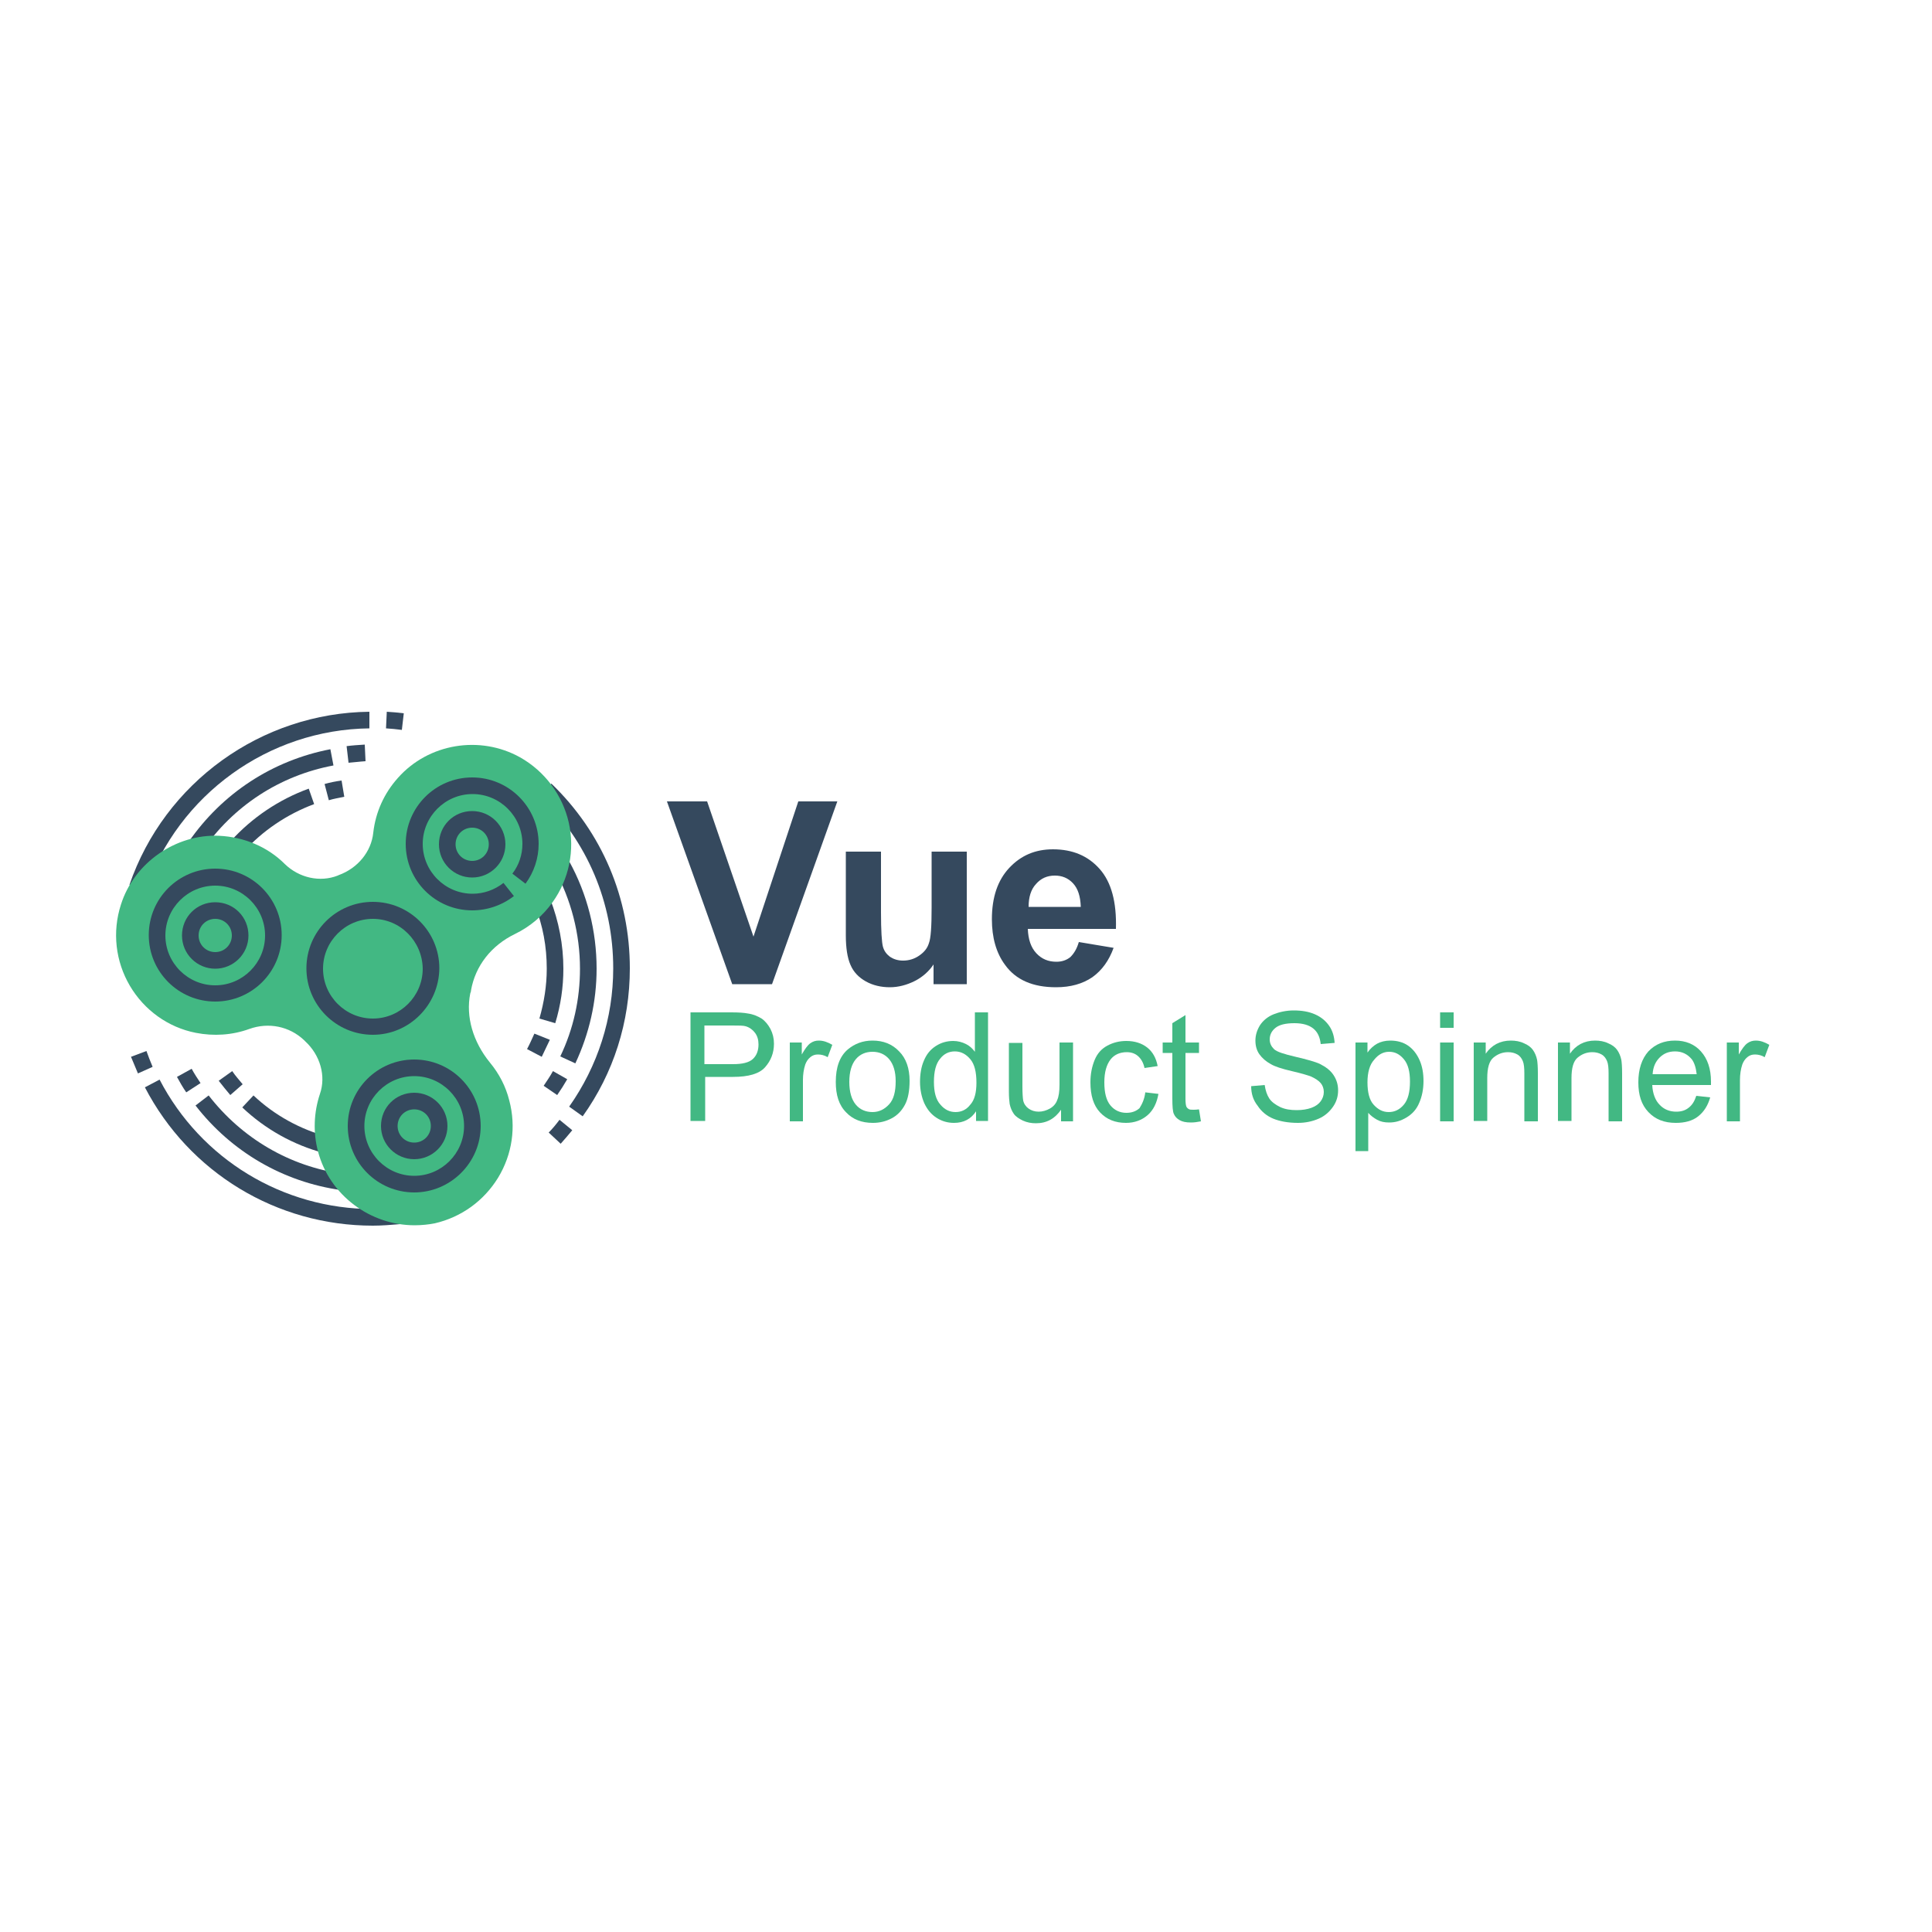
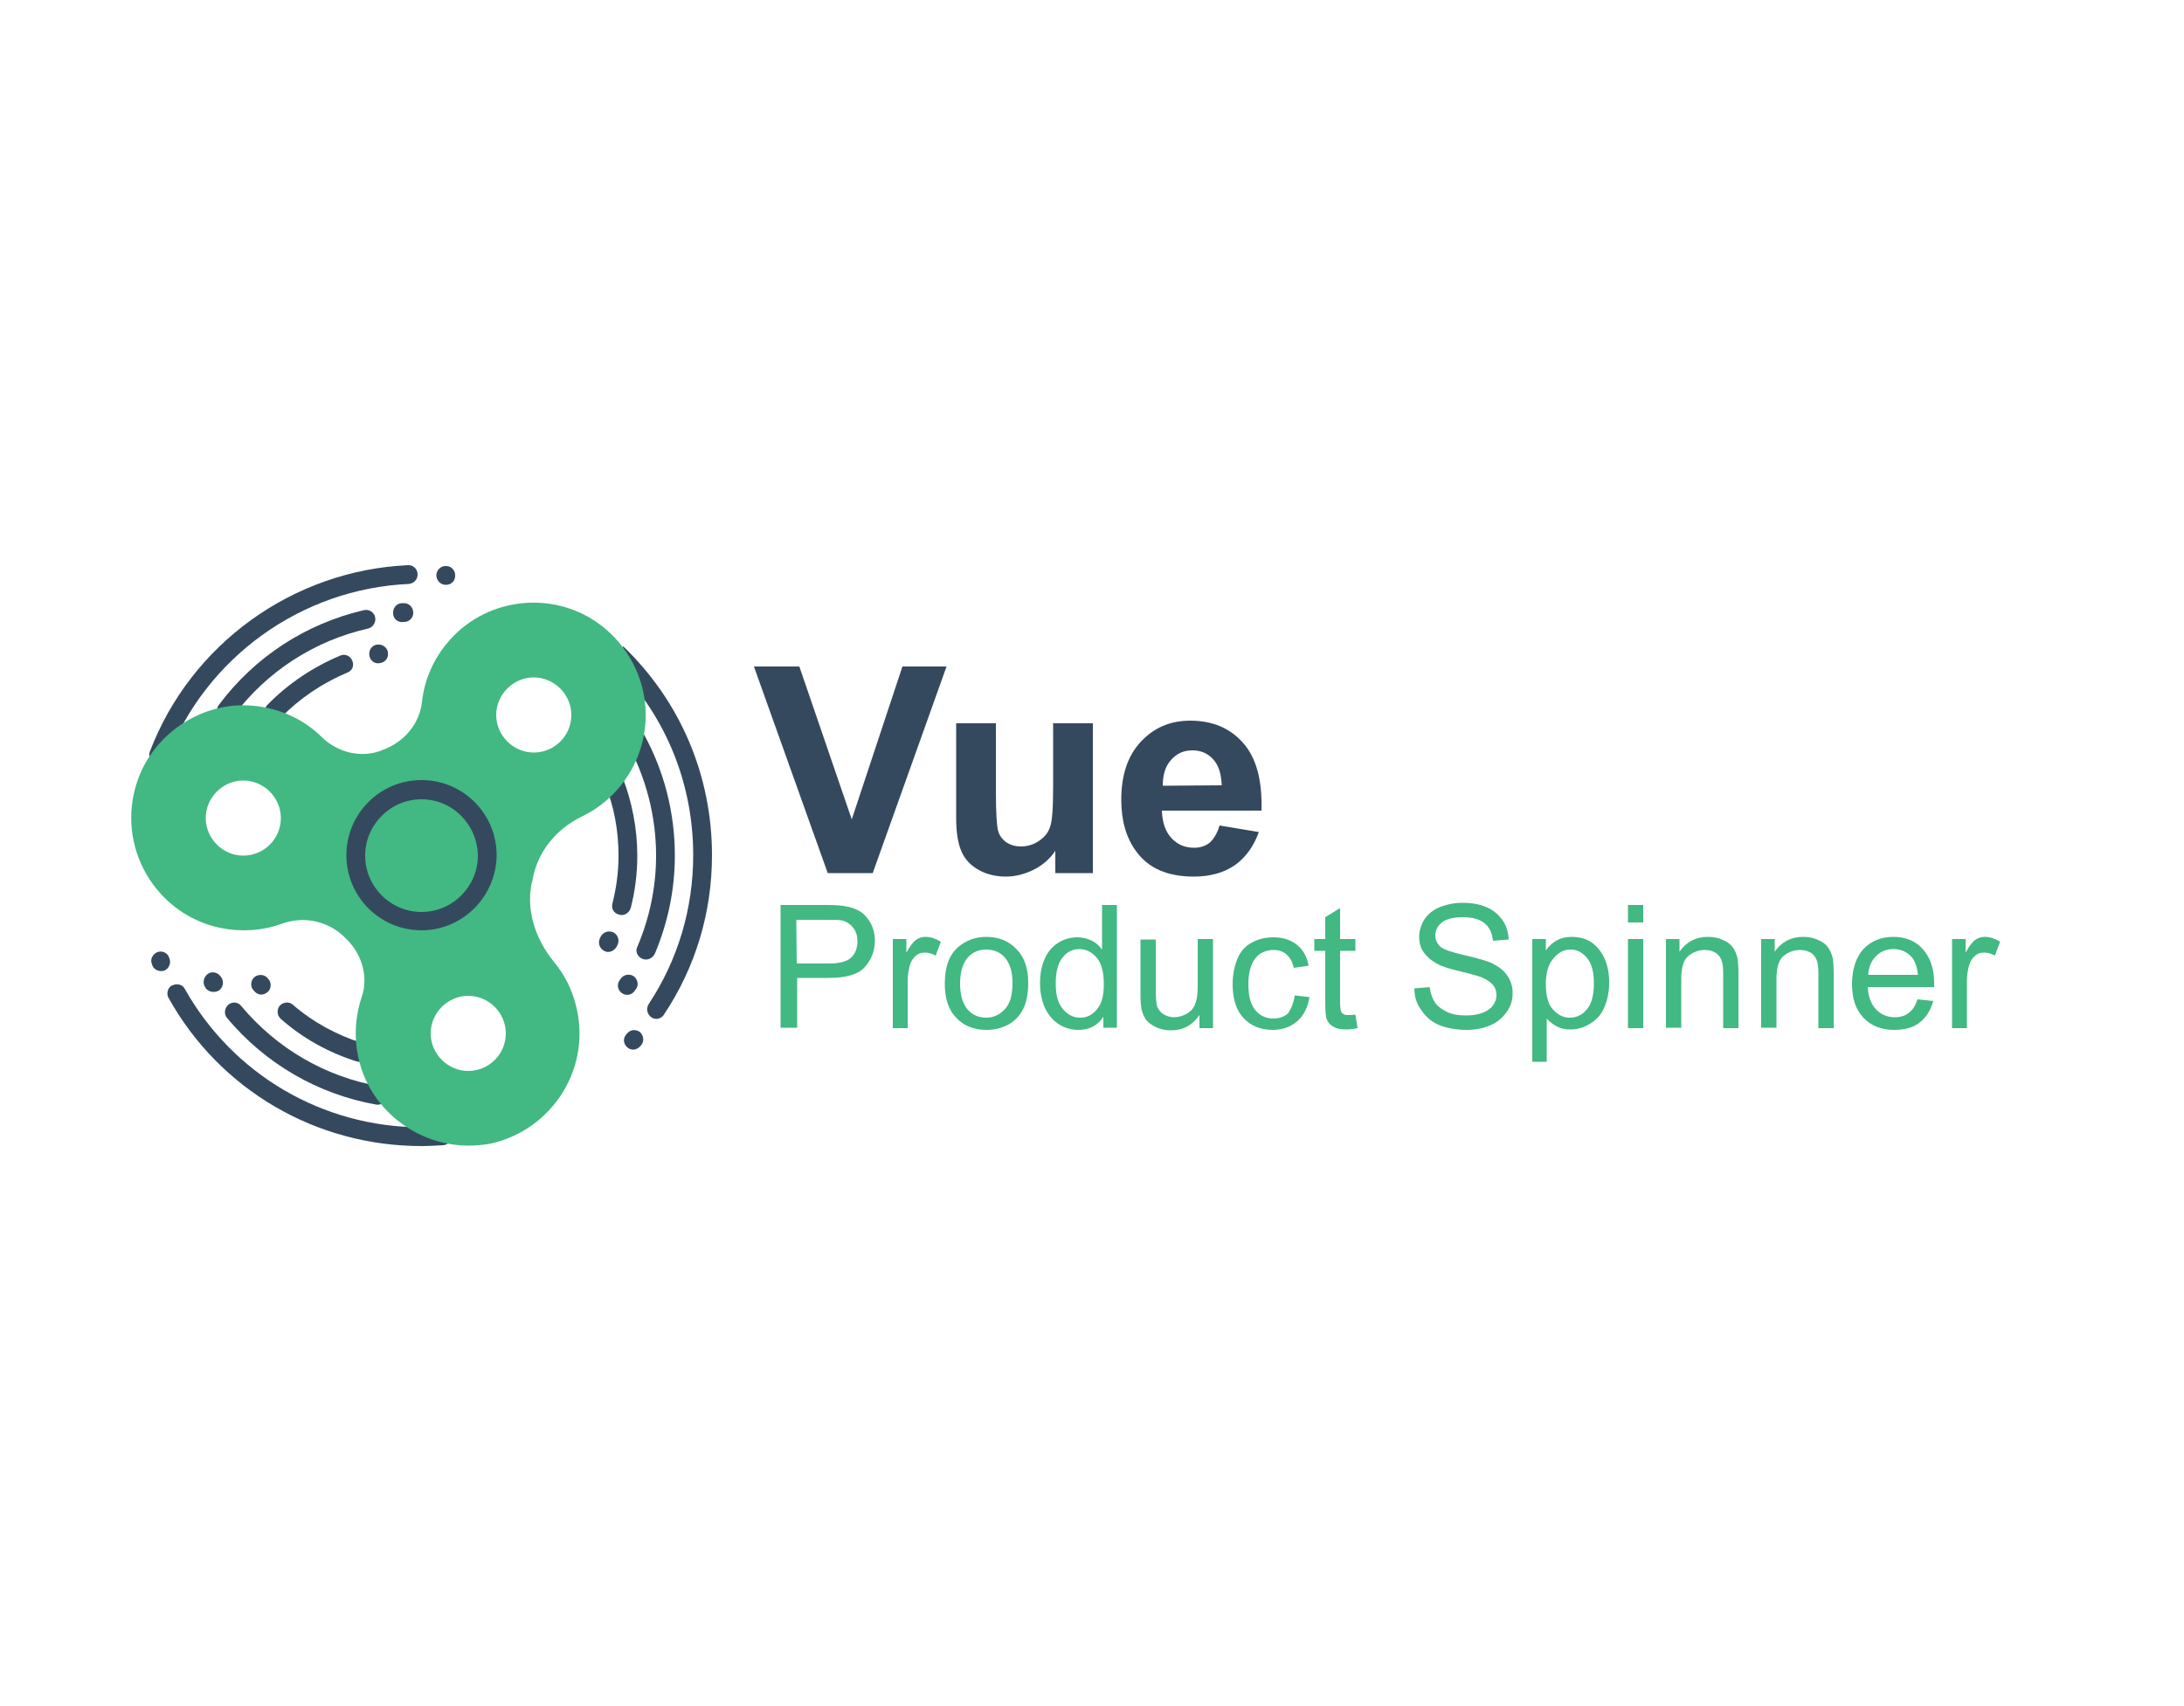
- <svg xmlns="http://www.w3.org/2000/svg" version="1.1" id="Livello_1" x="0px" y="0px" viewBox="0 0 500 500" style="enable-background:new 0 0 500 500;" xml:space="preserve">
+ <svg xmlns="http://www.w3.org/2000/svg" version="1.1" id="Livello_1" x="0px" y="0px" viewBox="0 0 500 390.5" style="enable-background:new 0 0 500 390.5;" xml:space="preserve">
  <style type="text/css">
	.st0{fill:#35495E;}
	.st1{fill:#42B883;}
</style>
  <g>
    <g>
      <g>
-         <path class="st0" d="M150.8,288.9l-3.5-2.5c7.4-10.5,11.4-22.9,11.4-35.8c0-17-6.7-32.9-19-44.7l3-3.1     c13.1,12.6,20.3,29.6,20.3,47.8C163,264.5,158.8,277.7,150.8,288.9z" />
-         <path class="st0" d="M145.1,296l-3.1-2.9c1-1,1.9-2.1,2.8-3.3l3.3,2.7C147.1,293.7,146.1,294.9,145.1,296z" />
-         <path class="st0" d="M37.6,230.4l-4.1-1.4c9.1-26.5,34.1-44.5,62.1-44.8l0,4.3C69.5,188.8,46.2,205.6,37.6,230.4z" />
-         <path class="st0" d="M104,188.9c-1.4-0.2-2.7-0.3-4.1-0.4l0.2-4.3c1.5,0.1,2.9,0.2,4.4,0.4L104,188.9z" />
-         <path class="st0" d="M96.5,317.2c-24.9,0-47.5-13.7-59-35.8l3.8-2C52,300,73.2,312.9,96.5,312.9c2.2,0,4.4-0.1,6.6-0.4l0.5,4.3     C101.2,317,98.8,317.2,96.5,317.2z" />
-         <path class="st0" d="M35.7,277.8c-0.6-1.4-1.2-2.9-1.8-4.3l4-1.5c0.5,1.4,1,2.7,1.6,4.1L35.7,277.8z" />
-         <path class="st0" d="M148.9,275.2l-3.9-1.8c3.4-7.1,5.1-14.8,5.1-22.7c0-9-2.3-17.9-6.6-25.7l3.8-2.1c4.7,8.5,7.1,18.1,7.1,27.8     C154.4,259.2,152.5,267.5,148.9,275.2z" />
-         <path class="st0" d="M144.2,283.4l-3.5-2.4c0.8-1.2,1.7-2.5,2.4-3.8l3.7,2.1C146,280.7,145.1,282.1,144.2,283.4z" />
-         <path class="st0" d="M52.3,220.3l-3.5-2.4c8.7-12.6,21.7-21.1,36.7-24l0.8,4.2C72.4,200.7,60.3,208.6,52.3,220.3z" />
-         <path class="st0" d="M90.2,197.4l-0.5-4.3c1.5-0.2,3.1-0.3,4.7-0.4l0.2,4.3C93,197.1,91.6,197.3,90.2,197.4z" />
-         <path class="st0" d="M88.3,308c-15-2.1-28.4-9.9-37.7-21.9l3.4-2.6c8.6,11.1,21,18.4,34.9,20.3L88.3,308z" />
-         <path class="st0" d="M48.2,282.7c-0.9-1.3-1.7-2.7-2.4-4l3.8-2.1c0.7,1.3,1.5,2.5,2.3,3.7L48.2,282.7z" />
-         <path class="st0" d="M62.9,220.6l-3.2-2.9c5.5-6.1,12.5-10.8,20.2-13.6l1.4,4C74.3,210.7,67.9,215,62.9,220.6z" />
-         <path class="st0" d="M85.1,207.1l-1.1-4.2c1.4-0.4,2.9-0.7,4.4-0.9l0.7,4.2C87.7,206.5,86.4,206.7,85.1,207.1z" />
-         <path class="st0" d="M83.8,298.4c-7.9-2.1-15.2-6.2-21.1-11.8l2.9-3.1c5.4,5.1,12.1,8.8,19.3,10.7L83.8,298.4z" />
-         <path class="st0" d="M59.6,283.4c-1-1.2-2-2.4-3-3.7l3.5-2.5c0.8,1.2,1.8,2.3,2.7,3.4L59.6,283.4z" />
-         <path class="st0" d="M143.7,264.8l-4.1-1.2c1.2-4.2,1.9-8.5,1.9-12.9c0-5.7-1-11.2-3.1-16.4l4-1.6c2.2,5.7,3.4,11.8,3.4,18     C145.8,255.5,145.1,260.2,143.7,264.8z" />
-         <path class="st0" d="M140.2,273.5l-3.8-2c0.7-1.3,1.3-2.7,1.9-4l4,1.6C141.6,270.6,140.9,272,140.2,273.5z" />
+         <path class="st0" d="M149.1,232.9L149.1,232.9c-1-0.7-1.2-2-0.6-3c6.7-10.1,10.2-21.9,10.2-34.1c0-17-6.7-32.9-19-44.7l3-3.1     c13.1,12.6,20.3,29.6,20.3,47.8c0,13.2-3.8,25.7-11,36.5C151.4,233.3,150,233.6,149.1,232.9z" />
+         <path class="st0" d="M143.5,239.7L143.5,239.7c-0.8-0.8-0.9-2-0.1-2.9c0.1-0.1,0.1-0.1,0.2-0.2c0.7-0.9,2-1,2.9-0.3l0,0     c0.9,0.8,1,2.1,0.3,3c-0.1,0.1-0.1,0.1-0.2,0.2C145.8,240.5,144.4,240.6,143.5,239.7z" />
+         <path class="st0" d="M35.7,175l-0.1-0.1c-1.1-0.4-1.7-1.6-1.3-2.8c9.4-24.7,32.8-41.5,59.1-42.7c1.2-0.1,2.2,0.9,2.2,2.1v0.1     c0,1.1-0.9,2-2,2.1c-24.6,1.1-46.5,16.8-55.4,40C37.9,174.8,36.7,175.3,35.7,175z" />
+         <path class="st0" d="M101.9,133.9C101.9,133.9,101.9,133.9,101.9,133.9c-1.2-0.1-2-1.1-2-2.2l0-0.1c0.1-1.2,1.1-2.1,2.3-2     c0,0,0.1,0,0.1,0c1.2,0.1,2,1.2,1.9,2.3l0,0.1C104.1,133.2,103.1,134,101.9,133.9z" />
+         <path class="st0" d="M96.5,262.4c-24.2,0-46.2-12.9-57.9-33.9c-0.6-1-0.2-2.4,0.8-2.9l0.1,0c1-0.5,2.3-0.2,2.8,0.8     c11,19.6,31.6,31.7,54.2,31.7c1.5,0,3.1,0,4.6-0.2c1.1-0.1,2.1,0.7,2.3,1.9l0,0c0.1,1.2-0.7,2.3-1.9,2.4     C99.7,262.3,98.1,262.4,96.5,262.4z" />
+         <path class="st0" d="M34.9,221.1c0-0.1-0.1-0.2-0.1-0.3c-0.5-1.1,0.1-2.3,1.2-2.8l0,0c1.1-0.4,2.3,0.1,2.7,1.2     c0,0.1,0.1,0.2,0.1,0.3c0.4,1-0.1,2.2-1.1,2.7h0C36.6,222.6,35.3,222.1,34.9,221.1z" />
+         <path class="st0" d="M147,219.5L147,219.5c-1.1-0.5-1.6-1.7-1.1-2.7c2.8-6.6,4.3-13.6,4.3-20.9c0-9-2.3-17.9-6.6-25.7l3.8-2.1     c4.7,8.5,7.1,18.1,7.1,27.8c0,7.8-1.6,15.4-4.6,22.5C149.3,219.5,148.1,220,147,219.5z" />
+         <path class="st0" d="M142.4,227.4L142.4,227.4c-1-0.7-1.2-1.9-0.6-2.9c0.1-0.1,0.2-0.3,0.3-0.4c0.6-0.9,1.8-1.2,2.8-0.7l0,0     c1,0.6,1.4,1.9,0.8,2.9c-0.1,0.1-0.2,0.3-0.3,0.4C144.8,227.8,143.4,228.1,142.4,227.4z" />
+         <path class="st0" d="M50.6,164.4L50.6,164.4c-1-0.7-1.2-2.1-0.5-3c8.2-11,19.9-18.6,33.2-21.7c1.2-0.3,2.4,0.5,2.6,1.7l0,0     c0.2,1.1-0.5,2.2-1.6,2.5c-12.4,2.8-23.3,9.9-30.9,20.1C52.8,164.8,51.5,165,50.6,164.4z" />
+         <path class="st0" d="M90,140.6l0-0.1c-0.1-1.2,0.7-2.3,1.9-2.4c0.1,0,0.2,0,0.4,0c1.2-0.1,2.2,0.8,2.3,2l0,0.1     c0.1,1.1-0.8,2.1-1.9,2.2c-0.1,0-0.2,0-0.3,0C91.1,142.6,90.1,141.7,90,140.6z" />
+         <path class="st0" d="M86.1,252.9c-13.4-2.4-25.4-9.4-34.1-19.8c-0.8-0.9-0.6-2.3,0.3-3.1l0,0c0.9-0.7,2.2-0.6,2.9,0.3     c8.1,9.7,19.2,16.2,31.6,18.4c1.1,0.2,1.9,1.3,1.7,2.4l0,0C88.4,252.3,87.3,253.1,86.1,252.9z" />
+         <path class="st0" d="M47,226.1c0-0.1-0.1-0.1-0.1-0.2c-0.6-1-0.2-2.4,0.8-3l0,0c1-0.6,2.3-0.2,2.9,0.8c0,0,0,0.1,0.1,0.1     c0.6,1,0.4,2.3-0.6,3l0,0C49,227.4,47.6,227.1,47,226.1z" />
+         <path class="st0" d="M61.4,164.4L61.4,164.4c-0.9-0.9-1-2.3-0.1-3.1c4.7-4.8,10.4-8.6,16.6-11.2c1.1-0.5,2.4,0.1,2.8,1.3l0,0     c0.4,1.1-0.1,2.2-1.2,2.6c-5.7,2.4-10.9,5.9-15.2,10.3C63.5,165.2,62.2,165.2,61.4,164.4z" />
+         <path class="st0" d="M84.6,150.3L84.6,150.3c-0.3-1.2,0.4-2.5,1.6-2.7c0,0,0.1,0,0.1,0c1.2-0.2,2.3,0.6,2.5,1.7l0,0.1     c0.2,1.1-0.5,2.2-1.7,2.4c0,0,0,0,0,0C85.9,152.1,84.9,151.4,84.6,150.3z" />
+         <path class="st0" d="M81.6,243c-6.4-2-12.3-5.3-17.3-9.7c-0.9-0.8-1-2.2-0.2-3.1l0,0c0.8-0.8,2.1-0.9,2.9-0.2     c4.6,4,10.1,7,15.9,8.8c1.1,0.3,1.7,1.5,1.4,2.5l0,0.1C84,242.7,82.8,243.4,81.6,243z" />
+         <path class="st0" d="M58.2,226.9c-0.1-0.1-0.1-0.2-0.2-0.2c-0.8-0.9-0.6-2.4,0.4-3.1h0c0.9-0.6,2.2-0.5,2.9,0.4     c0.1,0.1,0.1,0.2,0.2,0.2c0.7,0.9,0.6,2.2-0.2,2.9l0,0C60.3,228,59,227.9,58.2,226.9z" />
+         <path class="st0" d="M141.7,209.4L141.7,209.4c-1.2-0.3-1.8-1.4-1.5-2.5c0.9-3.6,1.4-7.2,1.4-11c0-5.7-1-11.2-3.1-16.4l4-1.6     c2.2,5.7,3.4,11.8,3.4,18c0,4.1-0.5,8.1-1.5,12C144,209.1,142.8,209.8,141.7,209.4z" />
+         <path class="st0" d="M138.3,217.7L138.3,217.7c-1.1-0.6-1.4-1.8-1-2.8c0.1-0.1,0.1-0.3,0.2-0.4c0.5-1,1.6-1.5,2.7-1.1l0.1,0     c1.1,0.5,1.6,1.8,1.1,2.9l-0.2,0.4C140.6,217.8,139.3,218.3,138.3,217.7z" />
      </g>
-       <path class="st1" d="M107.3,317.1c-11.4,0-22-7.7-25-19.1c-1.3-4.9-1.1-10.1,0.5-14.9c1.6-4.6,0.1-10-3.8-13.6l-0.3-0.3    c-3.8-3.6-9.2-4.7-14.2-2.9c-4.4,1.6-9.2,1.9-13.8,1c-7.2-1.4-13.4-5.9-17.1-12.2c-3.7-6.3-4.6-13.9-2.3-21    c3.4-10.8,14.2-18.3,25.4-17.8c6.4,0.3,12.5,2.8,17,7.3c3.7,3.6,9.1,4.8,13.7,3l0.2-0.1c5-1.8,8.5-6.1,9-11    c0.6-5.3,2.8-10.2,6.4-14.2c7.9-8.9,21.2-11.1,31.6-5.3l0,0c6.4,3.6,11,9.8,12.6,16.9c1.6,7.1,0.1,14.6-4.2,20.6    c-2.5,3.5-5.8,6.3-9.7,8.2c-6.2,3-10.3,8.3-11.4,14.6c0,0.3-0.1,0.5-0.2,0.8c-1.2,6,0.7,12.5,5.1,17.9c2.4,2.9,4.1,6.2,5,9.8    c1.8,6.8,0.8,13.9-2.9,20c-3.7,6-9.5,10.2-16.4,11.8C111,316.9,109.1,317.1,107.3,317.1z" />
+       <path class="st1" d="M147.2,158.1c-1.6-7.1-6.2-13.3-12.6-16.9c-10.4-5.8-23.7-3.6-31.6,5.3c-3.6,4-5.8,8.9-6.4,14.2    c-0.5,4.9-4,9.2-9,11l-0.2,0.1c-4.6,1.8-10,0.6-13.7-3c-4.5-4.5-10.6-7-17-7.3c-11.2-0.5-22,7-25.4,17.8c-2.3,7.1-1.4,14.7,2.3,21    c3.7,6.3,9.9,10.8,17.1,12.2c4.6,0.9,9.4,0.6,13.8-1c5-1.8,10.4-0.7,14.2,2.9l0.3,0.3c3.9,3.6,5.4,9,3.8,13.6    c-1.6,4.8-1.8,10-0.5,14.9c3,11.4,13.6,19.1,25,19.1c1.8,0,3.7-0.2,5.2-0.5c6.9-1.6,12.7-5.8,16.4-11.8c3.7-6.1,4.7-13.2,2.9-20    c-0.9-3.6-2.6-6.9-5-9.8c-4.4-5.4-6.3-11.9-5.1-17.9c0.1-0.3,0.2-0.5,0.2-0.8c1.1-6.3,5.2-11.6,11.4-14.6c3.9-1.9,7.2-4.7,9.7-8.2    C147.3,172.7,148.8,165.2,147.2,158.1z M55.7,195.9c-4.7,0-8.6-3.9-8.6-8.6c0-4.7,3.9-8.6,8.6-8.6s8.6,3.9,8.6,8.6    C64.3,192.1,60.4,195.9,55.7,195.9z M107.2,245.2c-4.7,0-8.6-3.9-8.6-8.6c0-4.7,3.9-8.6,8.6-8.6s8.6,3.9,8.6,8.6    C115.8,241.4,111.9,245.2,107.2,245.2z M122.2,172.3c-4.7,0-8.6-3.9-8.6-8.6c0-4.7,3.9-8.6,8.6-8.6s8.6,3.9,8.6,8.6    C130.8,168.5,126.9,172.3,122.2,172.3z" />
      <g>
-         <path class="st0" d="M96.5,267.8c-9.5,0-17.2-7.7-17.2-17.2c0-9.5,7.7-17.2,17.2-17.2s17.2,7.7,17.2,17.2     C113.6,260.1,105.9,267.8,96.5,267.8z M96.5,237.8c-7.1,0-12.9,5.8-12.9,12.9c0,7.1,5.8,12.9,12.9,12.9s12.9-5.8,12.9-12.9     C109.3,243.6,103.6,237.8,96.5,237.8z" />
-         <path class="st0" d="M122.2,235.6c-9.5,0-17.2-7.7-17.2-17.2s7.7-17.2,17.2-17.2s17.2,7.7,17.2,17.2c0,3.7-1.2,7.3-3.4,10.3     l-3.4-2.6c1.7-2.2,2.6-4.9,2.6-7.7c0-7.1-5.8-12.9-12.9-12.9c-7.1,0-12.9,5.8-12.9,12.9s5.8,12.9,12.9,12.9c2.9,0,5.7-1,8-2.8     l2.7,3.4C129.9,234.3,126.1,235.6,122.2,235.6z" />
-         <path class="st0" d="M122.2,227.1c-4.7,0-8.6-3.8-8.6-8.6s3.8-8.6,8.6-8.6c4.7,0,8.6,3.8,8.6,8.6S126.9,227.1,122.2,227.1z      M122.2,214.2c-2.4,0-4.3,1.9-4.3,4.3s1.9,4.3,4.3,4.3c2.4,0,4.3-1.9,4.3-4.3S124.6,214.2,122.2,214.2z" />
-         <path class="st0" d="M55.7,259.2c-9.5,0-17.2-7.7-17.2-17.2c0-9.5,7.7-17.2,17.2-17.2s17.2,7.7,17.2,17.2     C72.9,251.5,65.2,259.2,55.7,259.2z M55.7,229.2c-7.1,0-12.9,5.8-12.9,12.9S48.6,255,55.7,255s12.9-5.8,12.9-12.9     C68.6,235,62.8,229.2,55.7,229.2z" />
-         <path class="st0" d="M55.7,250.7c-4.7,0-8.6-3.8-8.6-8.6s3.8-8.6,8.6-8.6s8.6,3.8,8.6,8.6S60.4,250.7,55.7,250.7z M55.7,237.8     c-2.4,0-4.3,1.9-4.3,4.3s1.9,4.3,4.3,4.3c2.4,0,4.3-1.9,4.3-4.3S58.1,237.8,55.7,237.8z" />
-         <path class="st0" d="M107.2,308.6c-9.5,0-17.2-7.7-17.2-17.2s7.7-17.2,17.2-17.2s17.2,7.7,17.2,17.2S116.6,308.6,107.2,308.6z      M107.2,278.5c-7.1,0-12.9,5.8-12.9,12.9c0,7.1,5.8,12.9,12.9,12.9c7.1,0,12.9-5.8,12.9-12.9     C120.1,284.3,114.3,278.5,107.2,278.5z" />
-         <path class="st0" d="M107.2,300c-4.7,0-8.6-3.8-8.6-8.6s3.8-8.6,8.6-8.6c4.7,0,8.6,3.8,8.6,8.6S111.9,300,107.2,300z      M107.2,287.1c-2.4,0-4.3,1.9-4.3,4.3c0,2.4,1.9,4.3,4.3,4.3c2.4,0,4.3-1.9,4.3-4.3C111.5,289,109.6,287.1,107.2,287.1z" />
+         <path class="st0" d="M96.5,213c-9.5,0-17.2-7.7-17.2-17.2c0-9.5,7.7-17.2,17.2-17.2s17.2,7.7,17.2,17.2     C113.6,205.3,105.9,213,96.5,213z M96.5,183c-7.1,0-12.9,5.8-12.9,12.9s5.8,12.9,12.9,12.9s12.9-5.8,12.9-12.9     C109.3,188.8,103.6,183,96.5,183z" />
      </g>
    </g>
    <g>
      <g>
-         <path class="st0" d="M189.5,254.7l-16.9-47.3H183l12,35l11.6-35h10.1l-16.9,47.3H189.5z" />
-         <path class="st0" d="M241.6,254.7v-5.1c-1.2,1.8-2.9,3.3-4.9,4.3s-4.2,1.6-6.4,1.6c-2.3,0-4.4-0.5-6.2-1.5c-1.8-1-3.2-2.4-4-4.3     c-0.8-1.8-1.2-4.4-1.2-7.6v-21.7h9.1v15.7c0,4.8,0.2,7.8,0.5,8.9c0.3,1.1,0.9,1.9,1.8,2.6c0.9,0.6,2,1,3.4,1     c1.5,0,2.9-0.4,4.2-1.3s2.1-1.9,2.5-3.2c0.5-1.3,0.7-4.3,0.7-9.2v-14.5h9.1v34.3H241.6z" />
-         <path class="st0" d="M279.2,243.8l9,1.5c-1.2,3.3-3,5.8-5.5,7.6c-2.5,1.7-5.6,2.6-9.4,2.6c-6,0-10.4-1.9-13.2-5.8     c-2.3-3.1-3.4-7.1-3.4-11.8c0-5.7,1.5-10.1,4.5-13.3c3-3.2,6.7-4.8,11.3-4.8c5.1,0,9.1,1.7,12.1,5.1s4.4,8.5,4.2,15.5H266     c0.1,2.7,0.8,4.8,2.2,6.3s3.1,2.2,5.2,2.2c1.4,0,2.6-0.4,3.6-1.2C278,246.7,278.7,245.5,279.2,243.8z M279.7,234.6     c-0.1-2.6-0.7-4.6-2-6c-1.3-1.4-2.9-2-4.7-2c-2,0-3.6,0.7-4.9,2.2c-1.3,1.4-1.9,3.4-1.9,5.9H279.7z" />
+         <path class="st0" d="M189.5,199.9l-16.9-47.3H183l12,35l11.6-35h10.1l-16.9,47.3H189.5z" />
+         <path class="st0" d="M241.6,199.9v-5.1c-1.2,1.8-2.9,3.3-4.9,4.3s-4.2,1.6-6.4,1.6c-2.3,0-4.4-0.5-6.2-1.5s-3.2-2.4-4-4.3     c-0.8-1.8-1.2-4.4-1.2-7.6v-21.7h9.1v15.7c0,4.8,0.2,7.8,0.5,8.9c0.3,1.1,0.9,1.9,1.8,2.6c0.9,0.6,2,1,3.4,1     c1.5,0,2.9-0.4,4.2-1.3s2.1-1.9,2.5-3.2c0.5-1.3,0.7-4.3,0.7-9.2v-14.5h9.1v34.3H241.6z" />
+         <path class="st0" d="M279.2,189l9,1.5c-1.2,3.3-3,5.8-5.5,7.6c-2.5,1.7-5.6,2.6-9.4,2.6c-6,0-10.4-1.9-13.2-5.8     c-2.3-3.1-3.4-7.1-3.4-11.8c0-5.7,1.5-10.1,4.5-13.3s6.7-4.8,11.3-4.8c5.1,0,9.1,1.7,12.1,5.1s4.4,8.5,4.2,15.5H266     c0.1,2.7,0.8,4.8,2.2,6.3s3.1,2.2,5.2,2.2c1.4,0,2.6-0.4,3.6-1.2C278,191.9,278.7,190.7,279.2,189z M279.7,179.8     c-0.1-2.6-0.7-4.6-2-6s-2.9-2-4.7-2c-2,0-3.6,0.7-4.9,2.2c-1.3,1.4-1.9,3.4-1.9,5.9L279.7,179.8L279.7,179.8z" />
      </g>
      <g>
-         <path class="st1" d="M178.7,290.2V262h10.6c1.9,0,3.3,0.1,4.3,0.3c1.4,0.2,2.5,0.7,3.5,1.3c0.9,0.6,1.7,1.6,2.3,2.7     c0.6,1.2,0.9,2.4,0.9,3.8c0,2.4-0.8,4.4-2.3,6.1c-1.5,1.7-4.3,2.5-8.3,2.5h-7.2v11.4H178.7z M182.4,275.4h7.3     c2.4,0,4.1-0.4,5.1-1.3c1-0.9,1.5-2.2,1.5-3.8c0-1.2-0.3-2.2-0.9-3c-0.6-0.8-1.4-1.4-2.4-1.7c-0.6-0.2-1.8-0.2-3.5-0.2h-7.2     V275.4z" />
-         <path class="st1" d="M204.4,290.2v-20.4h3.1v3.1c0.8-1.4,1.5-2.4,2.2-2.9c0.7-0.5,1.4-0.7,2.2-0.7c1.2,0,2.3,0.4,3.5,1.1     l-1.2,3.2c-0.8-0.5-1.7-0.7-2.5-0.7c-0.8,0-1.4,0.2-2,0.7c-0.6,0.5-1,1.1-1.3,1.9c-0.4,1.2-0.6,2.6-0.6,4v10.7H204.4z" />
-         <path class="st1" d="M216.3,280c0-3.8,1-6.6,3.1-8.4c1.8-1.5,3.9-2.3,6.4-2.3c2.8,0,5.1,0.9,6.9,2.8c1.8,1.8,2.7,4.4,2.7,7.6     c0,2.6-0.4,4.7-1.2,6.2c-0.8,1.5-1.9,2.7-3.4,3.5c-1.5,0.8-3.1,1.2-4.9,1.2c-2.9,0-5.2-0.9-6.9-2.7     C217.1,286,216.3,283.4,216.3,280z M219.8,280c0,2.6,0.6,4.6,1.7,5.9c1.1,1.3,2.6,1.9,4.3,1.9c1.7,0,3.1-0.7,4.3-2s1.7-3.3,1.7-6     c0-2.5-0.6-4.4-1.7-5.7c-1.1-1.3-2.6-1.9-4.3-1.9c-1.7,0-3.2,0.6-4.3,1.9C220.4,275.4,219.8,277.4,219.8,280z" />
-         <path class="st1" d="M252.6,290.2v-2.6c-1.3,2-3.2,3-5.7,3c-1.6,0-3.1-0.4-4.5-1.3s-2.4-2.1-3.2-3.8c-0.7-1.6-1.1-3.5-1.1-5.5     c0-2,0.3-3.9,1-5.5c0.7-1.7,1.7-2.9,3.1-3.8s2.9-1.3,4.5-1.3c1.2,0,2.3,0.3,3.3,0.8c1,0.5,1.7,1.2,2.3,2V262h3.4v28.1H252.6z      M241.7,280c0,2.6,0.5,4.6,1.7,5.9c1.1,1.3,2.4,1.9,3.9,1.9c1.5,0,2.8-0.6,3.8-1.9c1.1-1.2,1.6-3.1,1.6-5.7     c0-2.8-0.5-4.8-1.6-6.1c-1.1-1.3-2.4-2-4-2c-1.5,0-2.8,0.6-3.8,1.9C242.2,275.3,241.7,277.3,241.7,280z" />
-         <path class="st1" d="M274.6,290.2v-3c-1.6,2.3-3.7,3.5-6.5,3.5c-1.2,0-2.3-0.2-3.4-0.7c-1-0.5-1.8-1-2.3-1.7s-0.9-1.6-1.1-2.6     c-0.1-0.7-0.2-1.8-0.2-3.2v-12.6h3.5v11.3c0,1.8,0.1,3,0.2,3.6c0.2,0.9,0.7,1.6,1.4,2.1c0.7,0.5,1.6,0.8,2.6,0.8s2-0.3,2.9-0.8     c0.9-0.5,1.6-1.3,1.9-2.2c0.4-0.9,0.6-2.2,0.6-4v-10.9h3.5v20.4H274.6z" />
-         <path class="st1" d="M296.4,282.7l3.4,0.4c-0.4,2.3-1.3,4.2-2.8,5.5c-1.5,1.3-3.4,2-5.6,2c-2.8,0-5-0.9-6.7-2.7     c-1.7-1.8-2.5-4.4-2.5-7.8c0-2.2,0.4-4.1,1.1-5.8c0.7-1.7,1.8-2.9,3.3-3.7c1.5-0.8,3.1-1.2,4.9-1.2c2.2,0,4,0.6,5.4,1.7     c1.4,1.1,2.3,2.7,2.7,4.8l-3.4,0.5c-0.3-1.4-0.9-2.4-1.7-3.1c-0.8-0.7-1.8-1-2.9-1c-1.7,0-3.2,0.6-4.2,1.9s-1.6,3.2-1.6,5.9     c0,2.7,0.5,4.7,1.6,6c1,1.2,2.4,1.9,4.1,1.9c1.4,0,2.5-0.4,3.4-1.2C295.6,285.7,296.2,284.4,296.4,282.7z" />
-         <path class="st1" d="M310.3,287.1l0.5,3.1c-1,0.2-1.8,0.3-2.6,0.3c-1.3,0-2.2-0.2-2.9-0.6c-0.7-0.4-1.2-0.9-1.5-1.6     c-0.3-0.6-0.4-2-0.4-4.1v-11.7h-2.5v-2.7h2.5v-5l3.4-2.1v7.1h3.5v2.7h-3.5v11.9c0,1,0.1,1.6,0.2,1.9c0.1,0.3,0.3,0.5,0.6,0.7     s0.7,0.2,1.2,0.2C309.2,287.2,309.7,287.2,310.3,287.1z" />
-         <path class="st1" d="M323.8,281.1l3.5-0.3c0.2,1.4,0.6,2.6,1.2,3.5c0.6,0.9,1.6,1.6,2.8,2.2c1.3,0.6,2.7,0.8,4.3,0.8     c1.4,0,2.7-0.2,3.8-0.6c1.1-0.4,1.9-1,2.4-1.7c0.5-0.7,0.8-1.5,0.8-2.4c0-0.9-0.3-1.7-0.8-2.3s-1.4-1.2-2.5-1.7     c-0.8-0.3-2.4-0.8-5-1.4c-2.6-0.6-4.4-1.2-5.4-1.8c-1.3-0.7-2.3-1.6-3-2.6c-0.7-1-1-2.2-1-3.5c0-1.4,0.4-2.7,1.2-4     c0.8-1.2,2-2.2,3.5-2.8s3.3-1,5.2-1c2.1,0,3.9,0.3,5.5,1s2.8,1.7,3.7,3c0.9,1.3,1.3,2.8,1.4,4.4l-3.6,0.3c-0.2-1.8-0.8-3.1-1.9-4     c-1.1-0.9-2.7-1.4-4.9-1.4c-2.3,0-3.9,0.4-4.9,1.2s-1.5,1.8-1.5,3c0,1,0.4,1.8,1.1,2.5c0.7,0.7,2.6,1.3,5.6,2s5.1,1.3,6.2,1.8     c1.6,0.8,2.8,1.7,3.6,2.9c0.8,1.2,1.2,2.5,1.2,4c0,1.5-0.4,2.9-1.3,4.2c-0.9,1.3-2.1,2.4-3.7,3.1c-1.6,0.7-3.4,1.1-5.4,1.1     c-2.5,0-4.7-0.4-6.4-1.1c-1.7-0.7-3.1-1.9-4-3.3C324.3,284.7,323.8,283,323.8,281.1z" />
-         <path class="st1" d="M350.8,298v-28.2h3.1v2.6c0.7-1,1.6-1.8,2.5-2.3c0.9-0.5,2.1-0.8,3.4-0.8c1.7,0,3.3,0.4,4.6,1.3     c1.3,0.9,2.3,2.2,3,3.8c0.7,1.6,1,3.4,1,5.4c0,2.1-0.4,4-1.1,5.6c-0.7,1.7-1.8,2.9-3.3,3.8s-2.9,1.3-4.5,1.3     c-1.2,0-2.2-0.2-3.1-0.7c-0.9-0.5-1.7-1.1-2.3-1.8v9.9H350.8z M353.9,280.1c0,2.6,0.5,4.6,1.6,5.8s2.3,1.9,3.9,1.9     c1.5,0,2.8-0.6,3.9-1.9c1.1-1.3,1.6-3.3,1.6-6c0-2.6-0.5-4.5-1.6-5.8s-2.3-1.9-3.8-1.9c-1.5,0-2.8,0.7-3.9,2.1     C354.5,275.5,353.9,277.5,353.9,280.1z" />
-         <path class="st1" d="M372.7,266v-4h3.5v4H372.7z M372.7,290.2v-20.4h3.5v20.4H372.7z" />
-         <path class="st1" d="M381.4,290.2v-20.4h3.1v2.9c1.5-2.2,3.7-3.4,6.5-3.4c1.2,0,2.4,0.2,3.4,0.7c1,0.4,1.8,1,2.3,1.7     c0.5,0.7,0.9,1.6,1.1,2.6c0.1,0.6,0.2,1.8,0.2,3.4v12.5h-3.5v-12.4c0-1.4-0.1-2.5-0.4-3.2c-0.3-0.7-0.7-1.3-1.4-1.7     c-0.7-0.4-1.5-0.6-2.4-0.6c-1.5,0-2.7,0.5-3.8,1.4s-1.6,2.7-1.6,5.3v11.1H381.4z" />
-         <path class="st1" d="M403.2,290.2v-20.4h3.1v2.9c1.5-2.2,3.7-3.4,6.5-3.4c1.2,0,2.4,0.2,3.4,0.7c1,0.4,1.8,1,2.3,1.7     c0.5,0.7,0.9,1.6,1.1,2.6c0.1,0.6,0.2,1.8,0.2,3.4v12.5h-3.5v-12.4c0-1.4-0.1-2.5-0.4-3.2c-0.3-0.7-0.7-1.3-1.4-1.7     c-0.7-0.4-1.5-0.6-2.4-0.6c-1.5,0-2.7,0.5-3.8,1.4s-1.6,2.7-1.6,5.3v11.1H403.2z" />
-         <path class="st1" d="M439,283.6l3.6,0.4c-0.6,2.1-1.6,3.7-3.1,4.9s-3.5,1.7-5.8,1.7c-3,0-5.3-0.9-7.1-2.8s-2.6-4.4-2.6-7.7     c0-3.4,0.9-6.1,2.6-8c1.8-1.9,4.1-2.8,6.9-2.8c2.7,0,5,0.9,6.7,2.8c1.7,1.9,2.6,4.5,2.6,7.8c0,0.2,0,0.5,0,0.9h-15.2     c0.1,2.2,0.8,4,1.9,5.1c1.1,1.2,2.6,1.8,4.3,1.8c1.3,0,2.3-0.3,3.2-1S438.5,285.1,439,283.6z M427.7,278h11.4     c-0.2-1.7-0.6-3-1.3-3.9c-1.1-1.3-2.5-2-4.3-2c-1.6,0-2.9,0.5-4,1.6C428.4,274.8,427.8,276.2,427.7,278z" />
-         <path class="st1" d="M446.9,290.2v-20.4h3.1v3.1c0.8-1.4,1.5-2.4,2.2-2.9c0.7-0.5,1.4-0.7,2.2-0.7c1.2,0,2.3,0.4,3.5,1.1     l-1.2,3.2c-0.8-0.5-1.7-0.7-2.5-0.7c-0.8,0-1.4,0.2-2,0.7c-0.6,0.5-1,1.1-1.3,1.9c-0.4,1.2-0.6,2.6-0.6,4v10.7H446.9z" />
+         <path class="st1" d="M178.7,235.4v-28.2h10.6c1.9,0,3.3,0.1,4.3,0.3c1.4,0.2,2.5,0.7,3.5,1.3c0.9,0.6,1.7,1.6,2.3,2.7     c0.6,1.2,0.9,2.4,0.9,3.8c0,2.4-0.8,4.4-2.3,6.1s-4.3,2.5-8.3,2.5h-7.2v11.4h-3.8V235.4z M182.4,220.6h7.3c2.4,0,4.1-0.4,5.1-1.3     s1.5-2.2,1.5-3.8c0-1.2-0.3-2.2-0.9-3c-0.6-0.8-1.4-1.4-2.4-1.7c-0.6-0.2-1.8-0.2-3.5-0.2h-7.2L182.4,220.6L182.4,220.6z" />
+         <path class="st1" d="M204.4,235.4V215h3.1v3.1c0.8-1.4,1.5-2.4,2.2-2.9s1.4-0.7,2.2-0.7c1.2,0,2.3,0.4,3.5,1.1l-1.2,3.2     c-0.8-0.5-1.7-0.7-2.5-0.7s-1.4,0.2-2,0.7s-1,1.1-1.3,1.9c-0.4,1.2-0.6,2.6-0.6,4v10.7L204.4,235.4L204.4,235.4z" />
+         <path class="st1" d="M216.3,225.2c0-3.8,1-6.6,3.1-8.4c1.8-1.5,3.9-2.3,6.4-2.3c2.8,0,5.1,0.9,6.9,2.8c1.8,1.8,2.7,4.4,2.7,7.6     c0,2.6-0.4,4.7-1.2,6.2s-1.9,2.7-3.4,3.5s-3.1,1.2-4.9,1.2c-2.9,0-5.2-0.9-6.9-2.7C217.1,231.2,216.3,228.6,216.3,225.2z      M219.8,225.2c0,2.6,0.6,4.6,1.7,5.9c1.1,1.3,2.6,1.9,4.3,1.9s3.1-0.7,4.3-2s1.7-3.3,1.7-6c0-2.5-0.6-4.4-1.7-5.7     c-1.1-1.3-2.6-1.9-4.3-1.9s-3.2,0.6-4.3,1.9C220.4,220.6,219.8,222.6,219.8,225.2z" />
+         <path class="st1" d="M252.6,235.4v-2.6c-1.3,2-3.2,3-5.7,3c-1.6,0-3.1-0.4-4.5-1.3s-2.4-2.1-3.2-3.8c-0.7-1.6-1.1-3.5-1.1-5.5     s0.3-3.9,1-5.5c0.7-1.7,1.7-2.9,3.1-3.8s2.9-1.3,4.5-1.3c1.2,0,2.3,0.3,3.3,0.8s1.7,1.2,2.3,2v-10.2h3.4v28.1h-3.1V235.4z      M241.7,225.2c0,2.6,0.5,4.6,1.7,5.9c1.1,1.3,2.4,1.9,3.9,1.9s2.8-0.6,3.8-1.9c1.1-1.2,1.6-3.1,1.6-5.7c0-2.8-0.5-4.8-1.6-6.1     c-1.1-1.3-2.4-2-4-2c-1.5,0-2.8,0.6-3.8,1.9C242.2,220.5,241.7,222.5,241.7,225.2z" />
+         <path class="st1" d="M274.6,235.4v-3c-1.6,2.3-3.7,3.5-6.5,3.5c-1.2,0-2.3-0.2-3.4-0.7c-1-0.5-1.8-1-2.3-1.7s-0.9-1.6-1.1-2.6     c-0.1-0.7-0.2-1.8-0.2-3.2v-12.6h3.5v11.3c0,1.8,0.1,3,0.2,3.6c0.2,0.9,0.7,1.6,1.4,2.1c0.7,0.5,1.6,0.8,2.6,0.8s2-0.3,2.9-0.8     s1.6-1.3,1.9-2.2c0.4-0.9,0.6-2.2,0.6-4V215h3.5v20.4L274.6,235.4L274.6,235.4z" />
+         <path class="st1" d="M296.4,227.9l3.4,0.4c-0.4,2.3-1.3,4.2-2.8,5.5s-3.4,2-5.6,2c-2.8,0-5-0.9-6.7-2.7c-1.7-1.8-2.5-4.4-2.5-7.8     c0-2.2,0.4-4.1,1.1-5.8c0.7-1.7,1.8-2.9,3.3-3.7c1.5-0.8,3.1-1.2,4.9-1.2c2.2,0,4,0.6,5.4,1.7s2.3,2.7,2.7,4.8l-3.4,0.5     c-0.3-1.4-0.9-2.4-1.7-3.1c-0.8-0.7-1.8-1-2.9-1c-1.7,0-3.2,0.6-4.2,1.9s-1.6,3.2-1.6,5.9c0,2.7,0.5,4.7,1.6,6     c1,1.2,2.4,1.9,4.1,1.9c1.4,0,2.5-0.4,3.4-1.2C295.6,230.9,296.2,229.6,296.4,227.9z" />
+         <path class="st1" d="M310.3,232.3l0.5,3.1c-1,0.2-1.8,0.3-2.6,0.3c-1.3,0-2.2-0.2-2.9-0.6c-0.7-0.4-1.2-0.9-1.5-1.6     c-0.3-0.6-0.4-2-0.4-4.1v-11.7h-2.5V215h2.5v-5l3.4-2.1v7.1h3.5v2.7h-3.5v11.9c0,1,0.1,1.6,0.2,1.9s0.3,0.5,0.6,0.7     s0.7,0.2,1.2,0.2C309.2,232.4,309.7,232.4,310.3,232.3z" />
+         <path class="st1" d="M323.8,226.3l3.5-0.3c0.2,1.4,0.6,2.6,1.2,3.5s1.6,1.6,2.8,2.2c1.3,0.6,2.7,0.8,4.3,0.8     c1.4,0,2.7-0.2,3.8-0.6c1.1-0.4,1.9-1,2.4-1.7s0.8-1.5,0.8-2.4s-0.3-1.7-0.8-2.3s-1.4-1.2-2.5-1.7c-0.8-0.3-2.4-0.8-5-1.4     s-4.4-1.2-5.4-1.8c-1.3-0.7-2.3-1.6-3-2.6s-1-2.2-1-3.5c0-1.4,0.4-2.7,1.2-4c0.8-1.2,2-2.2,3.5-2.8s3.3-1,5.2-1     c2.1,0,3.9,0.3,5.5,1s2.8,1.7,3.7,3c0.9,1.3,1.3,2.8,1.4,4.4l-3.6,0.3c-0.2-1.8-0.8-3.1-1.9-4s-2.7-1.4-4.9-1.4     c-2.3,0-3.9,0.4-4.9,1.2s-1.5,1.8-1.5,3c0,1,0.4,1.8,1.1,2.5s2.6,1.3,5.6,2s5.1,1.3,6.2,1.8c1.6,0.8,2.8,1.7,3.6,2.9     c0.8,1.2,1.2,2.5,1.2,4s-0.4,2.9-1.3,4.2c-0.9,1.3-2.1,2.4-3.7,3.1s-3.4,1.1-5.4,1.1c-2.5,0-4.7-0.4-6.4-1.1     c-1.7-0.7-3.1-1.9-4-3.3C324.3,229.9,323.8,228.2,323.8,226.3z" />
+         <path class="st1" d="M350.8,243.2V215h3.1v2.6c0.7-1,1.6-1.8,2.5-2.3s2.1-0.8,3.4-0.8c1.7,0,3.3,0.4,4.6,1.3     c1.3,0.9,2.3,2.2,3,3.8c0.7,1.6,1,3.4,1,5.4c0,2.1-0.4,4-1.1,5.6c-0.7,1.7-1.8,2.9-3.3,3.8s-2.9,1.3-4.5,1.3     c-1.2,0-2.2-0.2-3.1-0.7s-1.7-1.1-2.3-1.8v9.9h-3.3V243.2z M353.9,225.3c0,2.6,0.5,4.6,1.6,5.8s2.3,1.9,3.9,1.9     c1.5,0,2.8-0.6,3.9-1.9s1.6-3.3,1.6-6c0-2.6-0.5-4.5-1.6-5.8s-2.3-1.9-3.8-1.9s-2.8,0.7-3.9,2.1     C354.5,220.7,353.9,222.7,353.9,225.3z" />
+         <path class="st1" d="M372.7,211.2v-4h3.5v4H372.7z M372.7,235.4V215h3.5v20.4H372.7z" />
+         <path class="st1" d="M381.4,235.4V215h3.1v2.9c1.5-2.2,3.7-3.4,6.5-3.4c1.2,0,2.4,0.2,3.4,0.7c1,0.4,1.8,1,2.3,1.7     s0.9,1.6,1.1,2.6c0.1,0.6,0.2,1.8,0.2,3.4v12.5h-3.5V223c0-1.4-0.1-2.5-0.4-3.2s-0.7-1.3-1.4-1.7c-0.7-0.4-1.5-0.6-2.4-0.6     c-1.5,0-2.7,0.5-3.8,1.4s-1.6,2.7-1.6,5.3v11.1h-3.5V235.4z" />
+         <path class="st1" d="M403.2,235.4V215h3.1v2.9c1.5-2.2,3.7-3.4,6.5-3.4c1.2,0,2.4,0.2,3.4,0.7c1,0.4,1.8,1,2.3,1.7     s0.9,1.6,1.1,2.6c0.1,0.6,0.2,1.8,0.2,3.4v12.5h-3.5V223c0-1.4-0.1-2.5-0.4-3.2s-0.7-1.3-1.4-1.7c-0.7-0.4-1.5-0.6-2.4-0.6     c-1.5,0-2.7,0.5-3.8,1.4s-1.6,2.7-1.6,5.3v11.1h-3.5V235.4z" />
+         <path class="st1" d="M439,228.8l3.6,0.4c-0.6,2.1-1.6,3.7-3.1,4.9s-3.5,1.7-5.8,1.7c-3,0-5.3-0.9-7.1-2.8s-2.6-4.4-2.6-7.7     c0-3.4,0.9-6.1,2.6-8c1.8-1.9,4.1-2.8,6.9-2.8c2.7,0,5,0.9,6.7,2.8s2.6,4.5,2.6,7.8c0,0.2,0,0.5,0,0.9h-15.2     c0.1,2.2,0.8,4,1.9,5.1c1.1,1.2,2.6,1.8,4.3,1.8c1.3,0,2.3-0.3,3.2-1S438.5,230.3,439,228.8z M427.7,223.2h11.4     c-0.2-1.7-0.6-3-1.3-3.9c-1.1-1.3-2.5-2-4.3-2c-1.6,0-2.9,0.5-4,1.6C428.4,220,427.8,221.4,427.7,223.2z" />
+         <path class="st1" d="M446.9,235.4V215h3.1v3.1c0.8-1.4,1.5-2.4,2.2-2.9s1.4-0.7,2.2-0.7c1.2,0,2.3,0.4,3.5,1.1l-1.2,3.2     c-0.8-0.5-1.7-0.7-2.5-0.7s-1.4,0.2-2,0.7s-1,1.1-1.3,1.9c-0.4,1.2-0.6,2.6-0.6,4v10.7L446.9,235.4L446.9,235.4z" />
      </g>
    </g>
  </g>
</svg>
